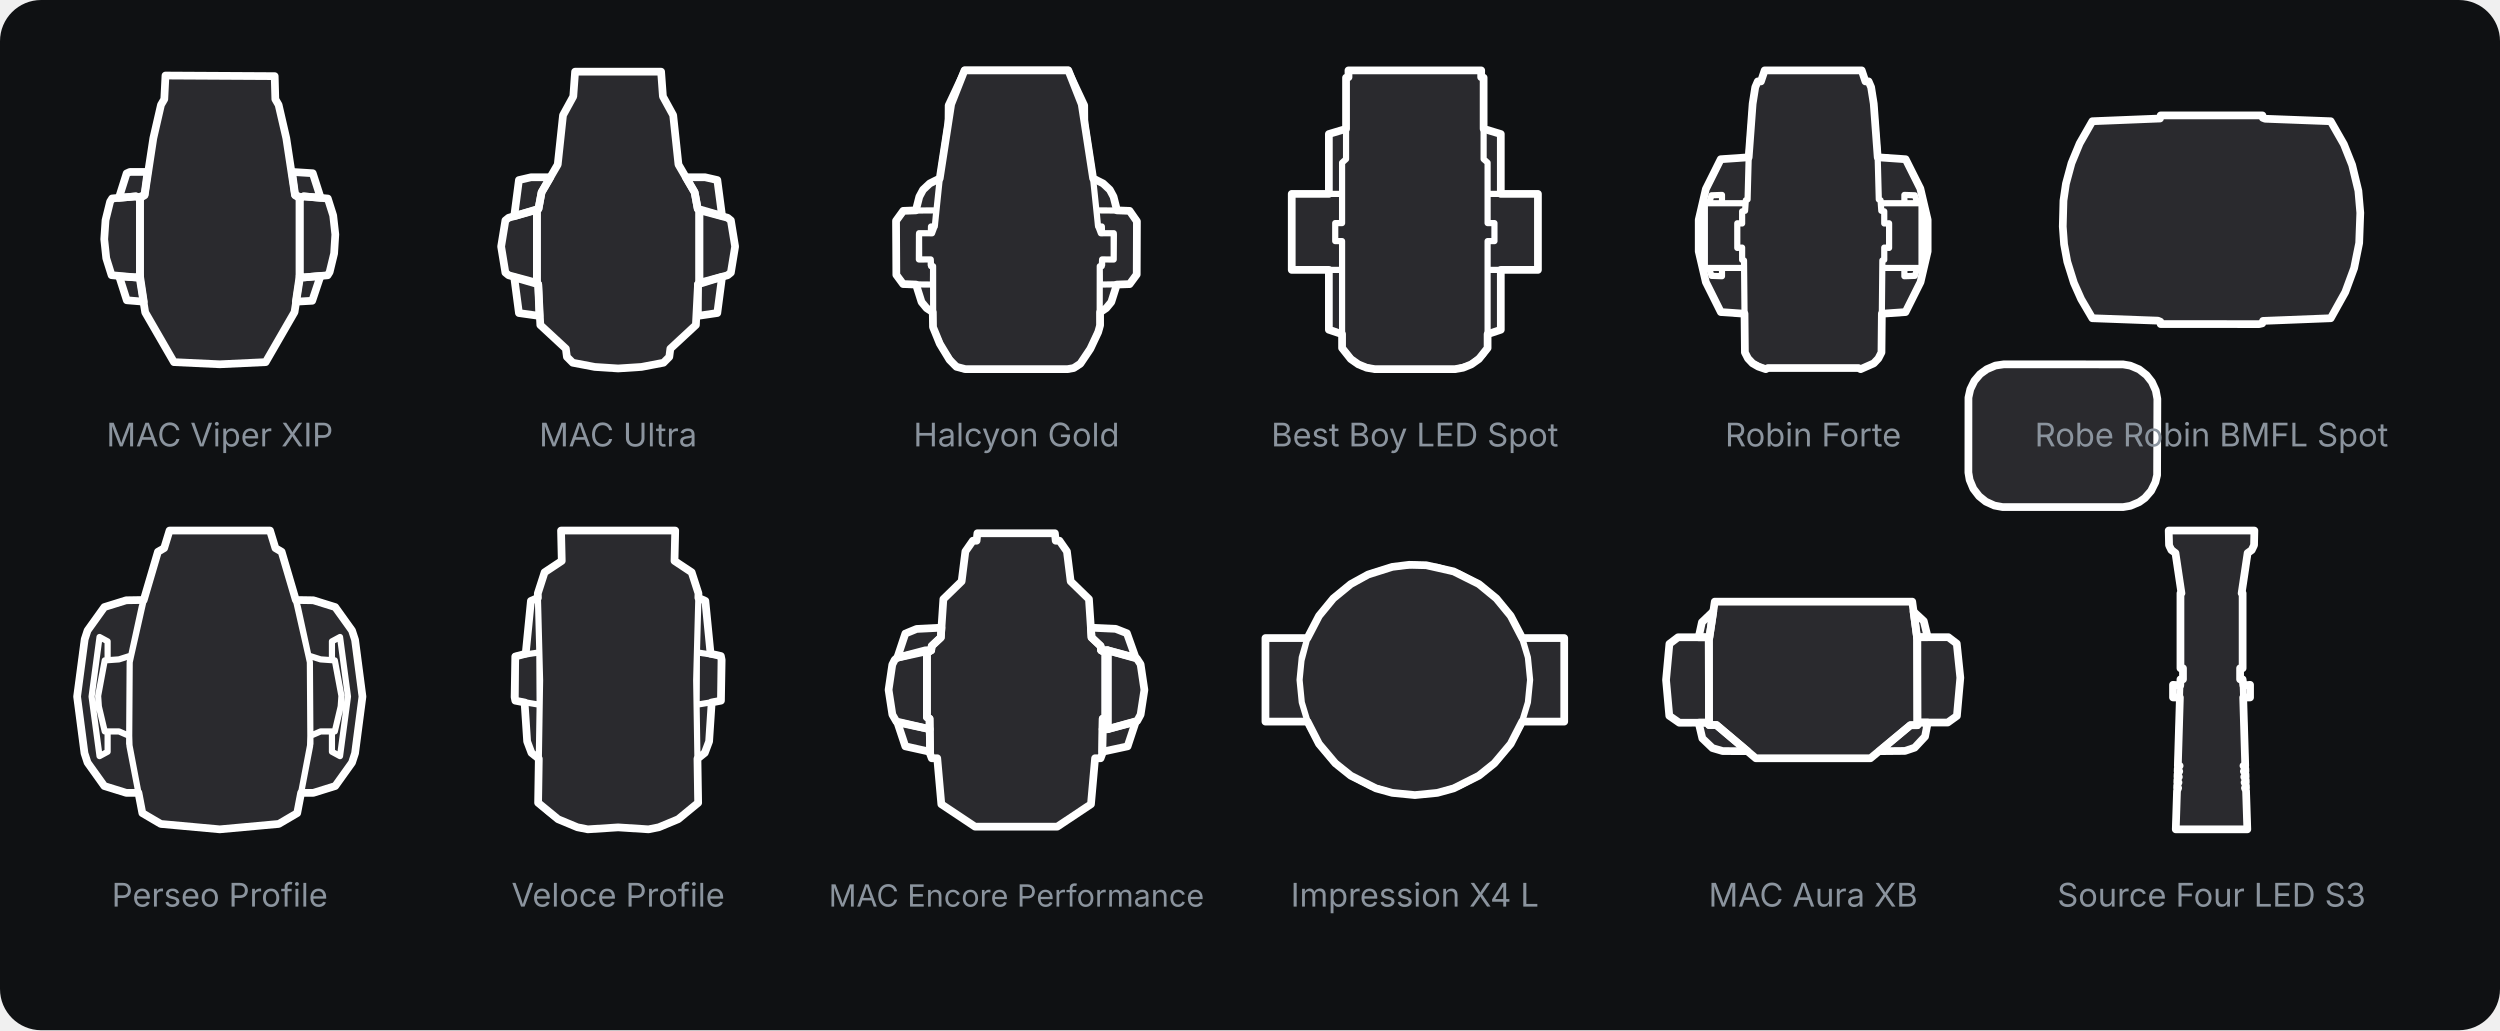
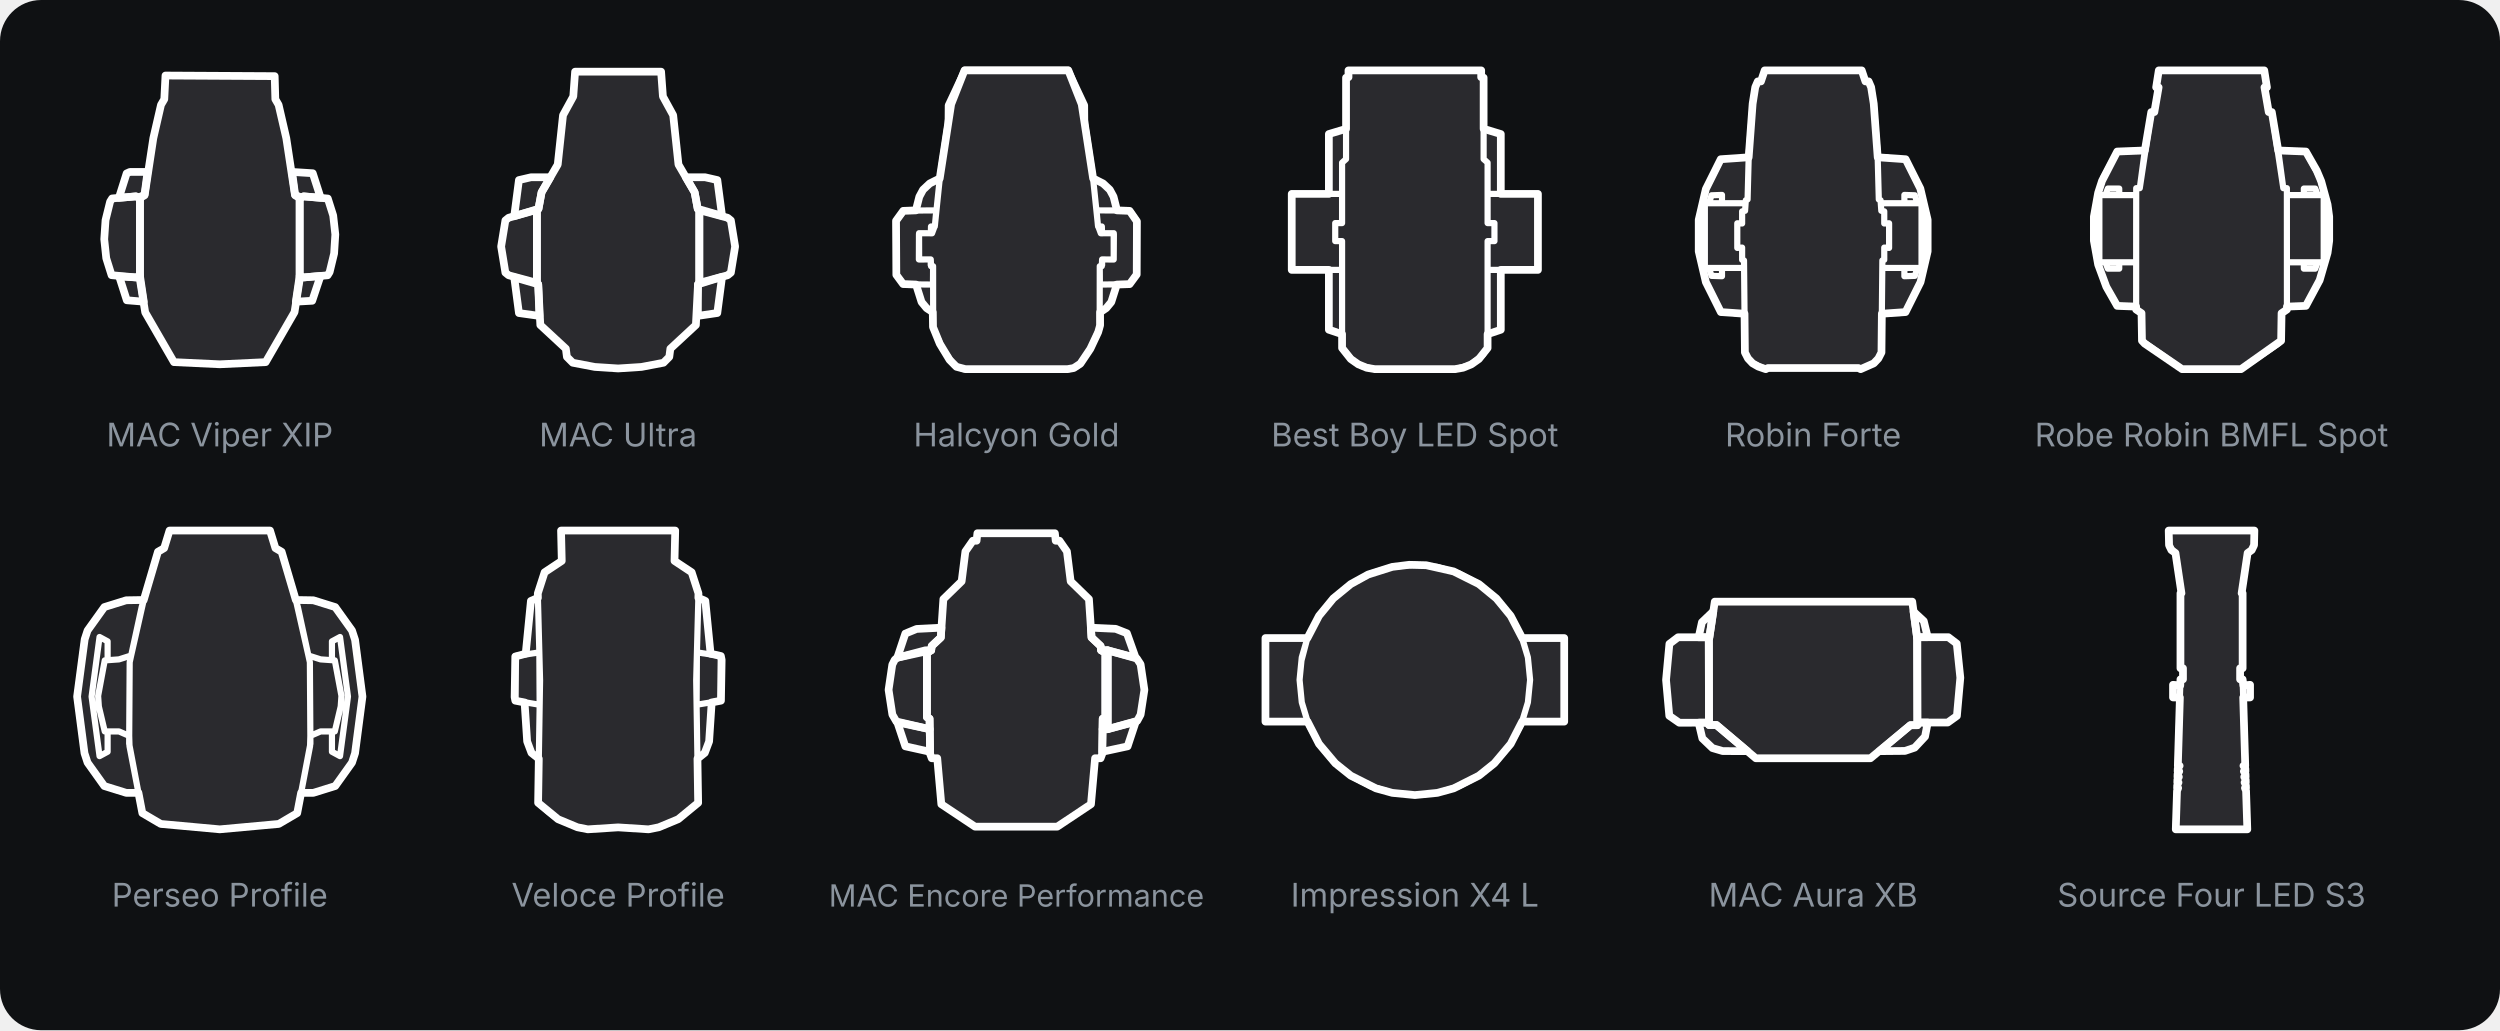
<svg xmlns="http://www.w3.org/2000/svg" width="728" height="300" viewBox="0 0 728 300">
  <rect width="728" height="300" rx="12" fill="#0f1113" />
  <g transform="translate(16 16) scale(1.5)">
    <g id="etc_symbol_base0">
      <g transform="translate(3.00 3.00) scale(0.05664)" fill="#2A2A2E" fill-rule="evenodd" stroke="none">
        <path d="M768.4 827.5 L772.7 792.7 L829.5 789.0 L857.3 704.4 L885.8 699.0 L905.0 619.5 L906.6 537.8 L885.2 442.2 L857.8 436.9 L832.5 354.4 L821.2 348.1 L759.8 348.0 L727.7 175.1 L713.6 118.1 L702.4 98.8 L700.2 19.7 L325.9 17.6 L321.8 98.8 L310.5 118.1 L296.5 175.1 L264.4 348.0 L193.3 352.5 L166.2 436.9 L140.4 439.9 L128.9 473.4 L118.2 529.7 L116.2 586.9 L122.9 643.8 L138.8 700.2 L166.7 704.4 L194.5 789.0 L251.5 792.7 L256.4 829.4 L354.9 999.9 L512.1 1007.3 L669.3 999.9 Z" />
      </g>
    </g>
    <g id="etc_symbol_outline">
      <g transform="translate(3.00 3.00) scale(0.05664)" fill="none" stroke="#FFFFFF" stroke-width="26.48" stroke-linejoin="round">
        <path d="M768.2 828.5 L785.8 717.3 L785.8 433.7 L769.4 425.8 L740.0 232.5 L713.6 118.1 L702.4 98.8 L700.2 19.7 L325.9 17.6 L321.8 98.8 L310.5 118.1 L284.2 232.5 L254.8 425.8 L238.4 433.7 L238.4 717.3 L256.4 829.4 L354.9 999.9 L512.1 1007.3 L669.3 999.9 Z" />
        <path d="M238.4 437.4 L224.4 431.8 L143.0 438.9 L136.1 449.9 L120.4 513.4 L116.0 578.7 L122.9 643.8 L141.1 701.9 L224.4 709.6 L238.4 704.0 Z" />
        <path d="M785.8 704.0 L799.6 709.6 L881.6 702.3 L888.5 691.2 L903.9 627.6 L908.0 562.4 L900.7 497.3 L882.3 439.2 L799.6 431.8 L785.8 437.4 Z" />
        <path d="M264.4 348.0 L203.7 348.1 L192.7 353.1 L166.2 436.9 L224.4 431.8 L238.4 437.4 L253.7 428.5 Z" />
        <path d="M857.7 436.5 L830.7 352.5 L759.8 348.0 L770.5 428.5 L785.8 437.4 L799.6 431.8 Z" />
        <path d="M167.2 706.2 L193.3 787.9 L251.5 792.7 L238.4 704.0 L225.4 709.6 Z" />
        <path d="M828.8 789.6 L857.3 704.4 L799.6 709.6 L785.8 704.0 L772.7 792.7 Z" />
      </g>
    </g>
  </g>
  <text x="64.0" y="130" fill="#8b949e" font-family="-apple-system,system-ui,sans-serif" font-size="9.5" text-anchor="middle">MAC Viper XIP</text>
  <g transform="translate(132 16) scale(1.5)">
    <g id="etc_symbol_base0">
      <g transform="translate(3.00 3.00) scale(0.05664)" fill="#2A2A2E" fill-rule="evenodd" stroke="none">
        <path d="M242.3 843.4 L245.3 872.7 L332.8 953.8 L335.4 979.7 L352.3 999.6 L430.4 1016.2 L521.8 1021.5 L600.1 1015.3 L670.1 1000.6 L688.2 980.3 L691.0 953.8 L778.5 872.7 L781.7 841.4 L851.9 831.6 L868.2 707.6 L898.4 693.1 L913.0 603.7 L898.4 514.2 L868.2 499.7 L852.0 375.9 L809.6 366.2 L744.2 366.4 L718.8 322.7 L700.7 153.6 L665.5 89.3 L659.3 4.4 L364.5 4.4 L358.3 89.3 L323.1 153.6 L305.0 322.7 L279.6 366.4 L214.4 366.2 L172.0 375.9 L155.8 499.7 L125.6 514.2 L111.0 603.7 L125.6 693.1 L155.7 707.6 L172.0 831.7 Z" />
      </g>
    </g>
    <g id="etc_symbol_outline">
      <g transform="translate(3.00 3.00) scale(0.05664)" fill="none" stroke="#FFFFFF" stroke-width="26.48" stroke-linejoin="round">
        <path d="M667.5 1002.0 L592.0 1016.4 L512.0 1021.6 L432.0 1016.4 L356.5 1002.0 L336.4 981.9 L332.8 953.8 L245.3 872.7 L238.1 733.2 L233.5 729.0 L233.5 477.2 L239.0 474.5 L249.6 417.8 L305.0 322.7 L323.1 153.6 L358.3 89.3 L364.5 4.4 L659.3 4.4 L665.5 89.3 L700.7 153.6 L718.8 322.7 L774.2 417.8 L784.8 474.5 L790.3 477.2 L790.3 729.0 L785.7 733.2 L778.5 872.7 L691.0 953.8 L687.4 981.9 Z" />
        <path d="M790.3 728.3 L887.3 702.2 L898.4 693.1 L913.0 603.7 L898.4 514.2 L887.3 505.1 L790.3 479.0 Z" />
        <path d="M233.5 728.3 L233.5 479.0 L229.0 479.0 L136.7 505.1 L125.6 514.2 L111.0 603.7 L125.6 693.1 L136.7 702.2 Z" />
        <path d="M868.2 498.6 L852.0 375.9 L809.6 366.2 L744.2 366.4 L774.2 417.8 L784.8 474.5 Z" />
        <path d="M279.6 366.4 L213.3 366.3 L172.0 375.9 L155.8 499.7 L239.0 474.5 L249.6 417.8 Z" />
        <path d="M785.3 841.4 L851.9 831.6 L868.2 707.6 L785.7 733.2 Z" />
        <path d="M155.8 709.0 L172.0 831.7 L242.1 841.5 L238.1 733.2 Z" />
      </g>
    </g>
  </g>
  <text x="180.0" y="130" fill="#8b949e" font-family="-apple-system,system-ui,sans-serif" font-size="9.5" text-anchor="middle">MAC Ultra</text>
  <g transform="translate(248 16) scale(1.5)">
    <g id="etc_symbol_base0">
      <g stroke="none">
        <path d="M8.674 42.690 L8.621 32.191 L10.013 30.270 L12.463 30.174 L13.136 27.520 L13.862 26.169 L15.160 24.951 L17.099 23.972 L19.319 9.567 L21.909 3.000 L42.069 3.000 L44.658 9.567 L46.878 23.972 L48.817 24.951 L50.115 26.169 L50.841 27.520 L51.515 30.174 L53.964 30.270 L55.379 32.313 L55.342 42.617 L53.964 44.489 L51.478 44.577 L50.406 47.971 L49.429 49.152 L48.229 49.955 L48.236 52.473 L47.854 53.829 L46.330 57.065 L44.398 59.940 L43.110 60.786 L41.871 61.000 L22.107 61.000 L20.348 60.542 L19.007 59.188 L17.104 56.049 L15.791 52.824 L15.748 49.955 L14.549 49.152 L13.571 47.971 L12.499 44.577 L9.987 44.474 Z" fill="#2A2A2E" fill-rule="evenodd" />
      </g>
    </g>
    <g id="etc_symbol_outline">
      <g fill="none" stroke="#FFFFFF" stroke-linejoin="round" stroke-linecap="round">
-         <path d="M13.088 34.605 L15.373 34.621 L15.403 33.305 L16.137 33.310 L17.198 23.128 L18.656 13.320 L18.681 9.759 L21.916 2.861 L42.061 2.861 L45.296 9.759 L45.321 13.320 L46.780 23.128 L47.841 33.310 L48.574 33.305 L48.605 34.614 L50.889 34.605 L50.909 34.870 L50.875 39.713 L48.619 39.698 L48.560 41.011 L48.166 41.009 L48.152 52.973 L46.559 56.651 L44.398 59.940 L43.630 60.542 L42.242 61.003 L21.704 61.003 L19.928 60.269 L17.648 57.065 L15.825 52.973 L15.811 41.009 L15.417 41.011 L15.359 39.698 L13.102 39.713 ZM47.813 33.120 L47.539 30.174 L53.840 30.223 L55.324 32.114 L55.375 42.497 L53.964 44.489 L48.191 44.577 L48.167 41.106 L48.626 40.779 L48.619 39.698 L50.875 39.713 L50.867 34.613 L48.377 34.622 ZM8.598 32.313 L10.138 30.223 L16.437 30.174 L16.164 33.120 L15.609 34.623 L13.088 34.605 L13.068 34.870 L13.052 39.701 L15.359 39.698 L15.351 40.779 L15.810 41.106 L15.786 44.577 L10.095 44.524 L8.663 42.673 Z" stroke-width="1.2" />
+         <path d="M13.088 34.605 L15.373 34.621 L15.403 33.305 L16.137 33.310 L17.198 23.128 L18.656 13.320 L18.681 9.759 L21.916 2.861 L42.061 2.861 L45.296 9.759 L45.321 13.320 L46.780 23.128 L47.841 33.310 L48.574 33.305 L48.605 34.614 L50.889 34.605 L50.909 34.870 L50.875 39.713 L48.619 39.698 L48.560 41.011 L48.166 41.009 L48.152 52.973 L46.559 56.651 L44.398 59.940 L43.630 60.542 L42.242 61.003 L21.704 61.003 L19.928 60.269 L17.648 57.065 L15.825 52.973 L15.811 41.009 L15.417 41.011 L15.359 39.698 L13.102 39.713 ZM47.814 33.121 L47.539 30.174 L53.712 30.201 L54.101 30.378 L55.324 32.114 L55.375 42.497 L53.938 44.503 L48.191 44.577 L48.167 41.106 L48.626 40.779 L48.619 39.698 L50.875 39.713 L50.867 34.613 L48.368 34.622 ZM8.598 32.313 L10.138 30.223 L16.437 30.174 L16.164 33.120 L15.609 34.623 L13.088 34.605 L13.068 34.870 L13.052 39.701 L15.359 39.698 L15.351 40.779 L15.810 41.106 L15.786 44.577 L10.095 44.524 L8.663 42.673 Z" stroke-width="1.2" />
        <path d="M8.674 42.690 L8.621 32.191 L10.013 30.270 L12.463 30.174 L13.136 27.520 L13.862 26.169 L15.160 24.951 L17.099 23.972 L19.319 9.567 L21.909 3.000 L42.069 3.000 L44.658 9.567 L46.878 23.972 L48.817 24.951 L50.115 26.169 L50.841 27.520 L51.515 30.174 L53.964 30.270 L55.379 32.313 L55.342 42.617 L53.964 44.489 L51.478 44.577 L50.406 47.971 L49.429 49.152 L48.229 49.955 L48.236 52.473 L47.854 53.829 L46.330 57.065 L44.398 59.940 L43.110 60.786 L41.871 61.000 L22.107 61.000 L20.348 60.542 L19.007 59.188 L17.104 56.049 L15.791 52.824 L15.748 49.955 L14.549 49.152 L13.571 47.971 L12.499 44.577 L9.987 44.474 Z" stroke-width="1.5" />
      </g>
    </g>
  </g>
  <text x="296.0" y="130" fill="#8b949e" font-family="-apple-system,system-ui,sans-serif" font-size="9.5" text-anchor="middle">Halcyon Gold</text>
  <g transform="translate(364 16) scale(1.5)">
    <g id="etc_symbol_base0">
      <g stroke="none">
        <path d="M45.354 14.345 L48.689 15.355 L48.689 26.976 L55.897 26.976 L55.897 41.728 L48.689 41.728 L48.689 53.348 L46.125 54.208 L46.125 56.899 L44.437 59.029 L42.966 60.066 L41.362 60.724 L39.761 61.000 L24.239 61.000 L22.638 60.724 L21.034 60.066 L19.563 59.029 L17.875 56.899 L17.875 54.208 L15.311 53.348 L15.311 41.728 L8.103 41.728 L8.103 26.976 L15.311 26.976 L15.311 15.355 L18.646 14.345 L18.646 4.415 L19.125 4.317 L19.115 3.000 L44.885 3.000 L44.875 4.317 L45.354 4.415 Z" fill="#2A2A2E" fill-rule="evenodd" />
      </g>
    </g>
    <g id="etc_symbol_outline">
      <g fill="none" stroke="#FFFFFF" stroke-linejoin="round" stroke-linecap="round">
        <path d="M17.875 36.140 L16.544 36.140 L16.544 32.643 L17.875 32.643 L17.875 20.914 L18.646 20.220 L18.646 4.415 L19.115 4.319 L19.115 3.000 L44.885 3.000 L44.885 4.319 L45.354 4.415 L45.354 20.220 L46.125 20.914 L46.125 32.643 L47.456 32.643 L47.456 36.140 L46.125 36.140 L46.125 56.899 L45.191 58.256 L42.746 60.182 L39.761 61.000 L24.239 61.000 L21.691 60.386 L19.937 59.344 L17.875 56.899 ZM17.875 36.140 L17.875 41.728 L8.103 41.728 L8.103 26.976 L17.875 26.976 L17.875 32.643 L16.544 32.643 L16.544 36.140 ZM47.456 32.643 L46.125 32.643 L46.125 26.976 L55.897 26.976 L55.897 41.728 L46.125 41.728 L46.125 36.140 L47.456 36.140 Z" stroke-width="1.2" />
        <path d="M45.354 14.345 L48.689 15.355 L48.689 26.976 L55.897 26.976 L55.897 41.728 L48.689 41.728 L48.689 53.348 L46.125 54.208 L46.125 56.899 L44.437 59.029 L42.966 60.066 L41.362 60.724 L39.761 61.000 L24.239 61.000 L22.638 60.724 L21.034 60.066 L19.563 59.029 L17.875 56.899 L17.875 54.208 L15.311 53.348 L15.311 41.728 L8.103 41.728 L8.103 26.976 L15.311 26.976 L15.311 15.355 L18.646 14.345 L18.646 4.415 L19.125 4.317 L19.115 3.000 L44.885 3.000 L44.875 4.317 L45.354 4.415 Z" stroke-width="1.5" />
      </g>
    </g>
  </g>
  <text x="412.0" y="130" fill="#8b949e" font-family="-apple-system,system-ui,sans-serif" font-size="9.5" text-anchor="middle">Best Boy LED Spot</text>
  <g transform="translate(480 16) scale(1.5)">
    <g id="etc_symbol_base0">
      <g stroke="none">
        <path d="M14.069 49.917 L11.163 44.097 L9.777 38.130 L9.777 32.005 L11.163 26.037 L14.050 20.246 L19.477 19.868 L20.246 9.468 L20.754 6.257 L21.238 5.138 L21.860 5.138 L22.577 3.000 L41.423 3.000 L42.140 5.138 L42.762 5.138 L43.246 6.257 L43.754 9.468 L44.523 19.868 L49.950 20.246 L52.802 25.939 L54.223 32.005 L54.223 38.130 L52.837 44.097 L49.931 49.917 L45.329 50.238 L45.256 57.752 L44.654 58.927 L43.763 59.869 L41.212 61.000 L40.777 60.781 L23.223 60.781 L22.788 61.000 L21.342 60.499 L20.237 59.869 L19.346 58.927 L18.744 57.752 L18.671 50.238 Z" fill="#2A2A2E" fill-rule="evenodd" />
      </g>
    </g>
    <g id="etc_symbol_outline">
      <g fill="none" stroke="#FFFFFF" stroke-linejoin="round" stroke-linecap="round">
        <path d="M17.264 37.461 L17.264 32.680 L18.204 32.718 L18.204 30.363 L18.776 30.257 L18.921 28.201 L19.263 28.055 L19.511 18.747 L20.246 9.468 L20.754 6.257 L21.238 5.138 L21.860 5.138 L22.577 3.000 L41.423 3.000 L42.140 5.138 L42.762 5.138 L43.246 6.257 L43.754 9.468 L44.489 18.747 L44.737 28.055 L45.079 28.201 L45.224 30.257 L45.796 30.363 L45.796 32.718 L46.736 32.680 L46.736 37.461 L45.796 37.397 L45.796 39.772 L45.430 39.890 L45.256 57.752 L44.654 58.927 L43.763 59.869 L41.212 61.000 L40.777 60.781 L23.223 60.781 L22.788 61.000 L20.237 59.869 L19.346 58.927 L18.744 57.752 L18.570 39.890 L18.204 39.772 L18.204 37.397 ZM18.880 28.786 L18.776 30.257 L18.204 30.363 L18.204 32.639 L17.262 32.828 L17.264 37.428 L18.204 37.399 L18.204 39.772 L18.570 39.890 L18.585 41.349 L10.968 41.349 L10.968 28.786 ZM45.120 28.786 L53.032 28.786 L53.032 41.349 L45.415 41.349 L45.430 39.890 L45.796 39.772 L45.796 37.399 L46.736 37.428 L46.738 32.828 L45.796 32.639 L45.796 30.363 L45.224 30.257 ZM44.523 19.868 L49.950 20.246 L52.802 25.939 L54.219 31.970 L54.223 38.130 L52.837 44.097 L49.931 49.917 L45.329 50.238 L45.415 41.349 L49.704 41.349 L49.704 42.958 L51.736 42.888 L52.234 41.349 L53.032 41.349 L53.273 36.576 L53.032 28.786 L52.234 28.786 L51.736 27.247 L49.704 27.176 L49.704 28.786 L45.120 28.786 L45.079 28.201 L44.737 28.055 ZM14.069 49.917 L11.163 44.097 L9.777 38.130 L9.777 32.005 L11.163 26.037 L14.050 20.246 L19.477 19.868 L19.263 28.055 L18.921 28.201 L18.880 28.786 L14.296 28.786 L14.296 27.176 L12.264 27.247 L11.766 28.786 L10.968 28.786 L10.727 33.558 L10.968 41.349 L11.766 41.349 L12.264 42.888 L14.296 42.958 L14.296 41.349 L18.585 41.349 L18.671 50.238 Z" stroke-width="1.2" />
        <path d="M14.069 49.917 L11.163 44.097 L9.777 38.130 L9.777 32.005 L11.163 26.037 L14.050 20.246 L19.477 19.868 L20.246 9.468 L20.754 6.257 L21.238 5.138 L21.860 5.138 L22.577 3.000 L41.423 3.000 L42.140 5.138 L42.762 5.138 L43.246 6.257 L43.754 9.468 L44.523 19.868 L49.950 20.246 L52.802 25.939 L54.223 32.005 L54.223 38.130 L52.837 44.097 L49.931 49.917 L45.329 50.238 L45.256 57.752 L44.654 58.927 L43.763 59.869 L41.212 61.000 L40.777 60.781 L23.223 60.781 L22.788 61.000 L21.342 60.499 L20.237 59.869 L19.346 58.927 L18.744 57.752 L18.671 50.238 Z" stroke-width="1.5" />
      </g>
    </g>
  </g>
  <text x="528.0" y="130" fill="#8b949e" font-family="-apple-system,system-ui,sans-serif" font-size="9.5" text-anchor="middle">Robin Forte</text>
  <g transform="translate(596 16) scale(1.5)">
    <g id="etc_symbol_base0">
-       <g transform="translate(3.00 11.62) scale(0.12008)" fill="#2A2A2E" fill-rule="evenodd" stroke="none">
-         <path d="M159.2 1.0 L158.2 6.0 L48.8 10.4 L28.3 46.3 L15.1 78.2 L6.1 111.5 L2.1 138.8 L1.0 180.7 L3.1 209.3 L8.3 237.5 L19.0 271.7 L30.7 298.0 L48.8 328.9 L154.8 332.8 L158.7 334.4 L159.2 338.3 L318.5 338.4 L323.5 337.2 L324.8 333.2 L434.2 328.9 L457.7 286.7 L472.0 247.9 L480.2 207.3 L482.0 158.5 L478.9 122.9 L468.8 81.1 L455.5 47.7 L434.2 10.4 L328.2 6.4 L324.3 4.9 L323.8 1.0 Z M145.0 431.8 L136.4 420.9 L124.4 411.5 L110.1 405.5 L98.4 403.5 L-94.2 403.4 L-107.9 405.4 L-121.9 411.4 L-132.6 419.2 L-141.8 430.0 L-148.5 443.7 L-151.5 457.2 L-151.6 578.4 L-149.6 590.2 L-143.6 604.5 L-134.3 616.6 L-123.4 625.4 L-109.6 631.7 L-96.1 634.2 L98.5 634.2 L110.3 632.2 L124.5 626.2 L133.8 619.5 L143.8 608.0 L150.7 594.1 L153.5 582.6 L153.9 459.3 L151.4 445.8 Z M91.0 -570.8 L83.4 -582.1 L64.3 -601.2 L53.0 -608.7 L28.0 -619.1 L14.7 -621.7 L-12.4 -621.7 L-25.7 -619.1 L-50.7 -608.7 L-61.9 -601.2 L-81.1 -582.1 L-88.6 -570.8 L-99.0 -545.8 L-102.5 -518.9 L-101.6 -505.4 L-94.6 -479.3 L-88.6 -467.1 L-81.1 -455.8 L-61.9 -436.7 L-50.7 -429.2 L-25.7 -418.8 L1.2 -415.3 L14.7 -416.2 L40.9 -423.2 L53.0 -429.2 L74.5 -445.6 L83.4 -455.8 L91.0 -467.1 L101.3 -492.1 L104.8 -518.9 L104.0 -532.5 L101.3 -545.8 Z" />
+       <g stroke="none">
+         <path d="M10.743 24.432 L13.687 18.752 L19.052 18.543 L20.299 11.090 L20.897 11.086 L21.725 6.286 L21.246 6.286 L21.763 3.000 L42.237 3.000 L42.754 6.286 L42.275 6.286 L43.103 11.086 L43.701 11.090 L44.948 18.543 L50.313 18.752 L52.425 22.462 L53.289 24.519 L54.525 29.034 L54.843 31.400 L54.843 36.069 L54.531 38.404 L52.989 43.730 L50.315 48.714 L46.637 48.857 L46.637 49.427 L45.593 50.138 L45.505 55.482 L37.716 61.000 L26.284 61.000 L19.031 56.050 L18.495 55.482 L18.407 50.138 L17.363 49.427 L17.363 48.857 L13.685 48.714 L11.575 45.006 L9.989 40.704 L9.157 36.069 L9.157 31.400 L9.989 26.765 Z" fill="#2A2A2E" fill-rule="evenodd" />
      </g>
    </g>
    <g id="etc_symbol_outline">
-       <g transform="translate(3.00 11.62) scale(0.12008)" fill="none" stroke="#FFFFFF" stroke-width="12.49" stroke-linejoin="round">
-         <path d="M159.2 1.0 L158.2 6.0 L48.8 10.4 L28.3 46.3 L15.1 78.2 L6.1 111.5 L2.1 138.8 L1.0 180.7 L3.1 209.3 L8.3 237.5 L19.0 271.7 L30.7 298.0 L48.8 328.9 L154.8 332.8 L158.7 334.4 L159.2 338.3 L318.5 338.4 L323.5 337.2 L324.8 333.2 L434.2 328.9 L457.7 286.7 L472.0 247.9 L480.2 207.3 L482.0 158.5 L478.9 122.9 L468.8 81.1 L455.5 47.7 L434.2 10.4 L328.2 6.4 L324.3 4.9 L323.8 1.0 Z" />
-         <path d="M145.0 431.8 L136.4 420.9 L124.4 411.5 L110.1 405.5 L98.4 403.5 L-94.2 403.4 L-107.9 405.4 L-121.9 411.4 L-132.6 419.2 L-141.8 430.0 L-148.5 443.7 L-151.5 457.2 L-151.6 578.4 L-149.6 590.2 L-143.6 604.5 L-134.3 616.6 L-123.4 625.4 L-109.6 631.7 L-96.1 634.2 L98.5 634.2 L110.3 632.2 L124.5 626.2 L133.8 619.5 L143.8 608.0 L150.7 594.1 L153.5 582.6 L153.9 459.3 L151.4 445.8 Z" />
-         <path d="M91.0 -570.8 L83.4 -582.1 L64.3 -601.2 L53.0 -608.7 L28.0 -619.1 L14.7 -621.7 L-12.4 -621.7 L-25.7 -619.1 L-50.7 -608.7 L-61.9 -601.2 L-81.1 -582.1 L-88.6 -570.8 L-99.0 -545.8 L-102.5 -518.9 L-101.6 -505.4 L-94.6 -479.3 L-88.6 -467.1 L-81.1 -455.8 L-61.9 -436.7 L-50.7 -429.2 L-25.7 -418.8 L1.2 -415.3 L14.7 -416.2 L40.9 -423.2 L53.0 -429.2 L74.5 -445.6 L83.4 -455.8 L91.0 -467.1 L101.3 -492.1 L104.8 -518.9 L104.0 -532.5 L101.3 -545.8 Z" />
+       <g fill="none" stroke="#FFFFFF" stroke-linejoin="round" stroke-linecap="round">
+         <path d="M17.374 25.864 L18.068 25.862 L20.299 11.090 L20.896 11.090 L21.725 6.286 L21.246 6.286 L21.763 3.000 L42.237 3.000 L42.754 6.286 L42.275 6.286 L43.104 11.090 L43.701 11.090 L45.932 25.862 L46.626 25.864 L46.637 49.427 L45.593 50.138 L45.505 55.482 L44.969 56.050 L37.716 61.000 L26.284 61.000 L18.495 55.482 L18.407 50.138 L17.363 49.427 ZM17.373 27.207 L17.367 40.258 L10.224 40.258 L10.224 27.207 ZM53.776 40.258 L46.633 40.258 L46.627 27.207 L53.776 27.207 ZM44.948 18.543 L50.313 18.752 L52.927 23.584 L54.531 29.064 L54.843 31.400 L54.843 36.069 L54.525 38.435 L52.927 43.884 L50.315 48.714 L46.637 48.857 L46.633 40.258 L49.921 40.258 L49.921 41.488 L52.133 41.488 L52.597 40.258 L53.776 40.258 L53.776 27.207 L52.610 27.207 L52.133 25.940 L49.921 25.940 L49.921 27.207 L46.627 27.207 L46.626 25.864 L45.932 25.864 ZM11.011 23.739 L13.687 18.752 L19.052 18.543 L18.068 25.864 L17.374 25.864 L17.373 27.207 L14.079 27.207 L14.079 25.940 L11.867 25.940 L11.390 27.207 L10.224 27.207 L10.224 40.258 L11.403 40.258 L11.867 41.488 L14.079 41.488 L14.079 40.258 L17.367 40.258 L17.363 48.857 L13.685 48.714 L11.575 45.006 L9.989 40.704 L9.157 36.069 L9.157 31.400 L9.989 26.765 Z" stroke-width="1.2" />
+         <path d="M10.743 24.432 L13.687 18.752 L19.052 18.543 L20.299 11.090 L20.897 11.086 L21.725 6.286 L21.246 6.286 L21.763 3.000 L42.237 3.000 L42.754 6.286 L42.275 6.286 L43.103 11.086 L43.701 11.090 L44.948 18.543 L50.313 18.752 L52.425 22.462 L53.289 24.519 L54.525 29.034 L54.843 31.400 L54.843 36.069 L54.531 38.404 L52.989 43.730 L50.315 48.714 L46.637 48.857 L46.637 49.427 L45.593 50.138 L45.505 55.482 L37.716 61.000 L26.284 61.000 L19.031 56.050 L18.495 55.482 L18.407 50.138 L17.363 49.427 L17.363 48.857 L13.685 48.714 L11.575 45.006 L9.989 40.704 L9.157 36.069 L9.157 31.400 L9.989 26.765 Z" stroke-width="1.5" />
      </g>
    </g>
  </g>
  <text x="644.0" y="130" fill="#8b949e" font-family="-apple-system,system-ui,sans-serif" font-size="9.5" text-anchor="middle">Robe Robin BMFL Spot</text>
  <g transform="translate(16 150) scale(1.5)">
    <g id="etc_symbol_base0">
      <g stroke="none">
        <path d="M5.775 24.107 L6.331 22.403 L9.590 17.854 L13.840 16.532 L17.239 16.477 L19.993 7.121 L21.199 6.412 L22.246 3.000 L41.754 3.000 L42.801 6.412 L44.007 7.121 L46.761 16.477 L50.160 16.532 L54.410 17.854 L57.669 22.403 L58.263 24.223 L59.698 35.225 L58.263 46.226 L57.669 48.047 L54.417 52.594 L50.160 53.918 L47.789 53.918 L47.034 57.849 L43.454 59.953 L32.000 61.000 L20.546 59.953 L16.966 57.849 L16.211 53.918 L13.840 53.918 L9.583 52.594 L6.331 48.047 L5.737 46.226 L4.302 35.225 Z" fill="#2A2A2E" fill-rule="evenodd" />
      </g>
    </g>
    <g id="etc_symbol_outline">
      <g fill="none" stroke="#FFFFFF" stroke-linejoin="round" stroke-linecap="round">
        <path d="M14.509 28.574 L16.851 17.793 L19.993 7.121 L21.199 6.412 L22.246 3.000 L41.754 3.000 L42.801 6.412 L44.007 7.121 L47.149 17.793 L49.491 28.574 L49.594 44.362 L47.034 57.849 L43.454 59.953 L32.000 61.000 L20.546 59.953 L16.966 57.849 L14.406 44.362 ZM49.584 42.857 L49.491 28.574 L49.205 27.257 L51.578 28.010 L54.332 28.203 L55.619 35.097 L55.478 37.152 L54.332 41.991 L51.579 41.991 ZM8.381 35.097 L9.668 28.203 L12.422 28.010 L14.795 27.257 L14.509 28.574 L14.416 42.857 L12.421 41.991 L9.668 41.991 L8.522 37.152 ZM6.331 22.403 L9.590 17.854 L13.840 16.532 L17.239 16.477 L14.795 27.257 L12.422 28.010 L10.225 28.164 L10.225 24.511 L8.657 23.663 L7.115 35.225 L8.657 46.787 L10.225 45.939 L10.225 41.991 L12.421 41.991 L14.416 42.857 L14.477 44.886 L16.211 53.918 L13.840 53.918 L9.583 52.594 L6.331 48.047 L5.737 46.226 L4.302 35.225 L5.737 24.223 ZM46.761 16.477 L50.160 16.532 L54.410 17.854 L57.669 22.403 L58.263 24.223 L59.698 35.225 L58.263 46.226 L57.669 48.047 L54.417 52.594 L50.160 53.918 L47.789 53.918 L49.523 44.886 L49.584 42.857 L51.579 41.991 L53.775 41.991 L53.775 45.939 L55.343 46.788 L56.885 35.225 L55.343 23.663 L53.775 24.511 L53.775 28.164 L51.578 28.010 L49.205 27.257 Z" stroke-width="1.2" />
        <path d="M5.775 24.107 L6.331 22.403 L9.590 17.854 L13.840 16.532 L17.239 16.477 L19.993 7.121 L21.199 6.412 L22.246 3.000 L41.754 3.000 L42.801 6.412 L44.007 7.121 L46.761 16.477 L50.160 16.532 L54.410 17.854 L57.669 22.403 L58.263 24.223 L59.698 35.225 L58.263 46.226 L57.669 48.047 L54.417 52.594 L50.160 53.918 L47.789 53.918 L47.034 57.849 L43.454 59.953 L32.000 61.000 L20.546 59.953 L16.966 57.849 L16.211 53.918 L13.840 53.918 L9.583 52.594 L6.331 48.047 L5.737 46.226 L4.302 35.225 Z" stroke-width="1.5" />
      </g>
    </g>
  </g>
  <text x="64.0" y="264" fill="#8b949e" font-family="-apple-system,system-ui,sans-serif" font-size="9.5" text-anchor="middle">Perseo Profile</text>
  <g transform="translate(132 150) scale(1.5)">
    <g id="etc_symbol_base0">
      <g stroke="none">
        <path d="M16.404 15.202 L17.726 11.101 L21.055 8.892 L20.918 3.000 L43.082 3.000 L42.945 8.892 L46.274 11.101 L47.596 15.202 L47.574 16.055 L48.931 16.657 L49.945 26.908 L51.946 27.356 L52.096 28.105 L51.960 36.024 L50.161 36.371 L49.664 43.933 L48.827 46.155 L47.399 47.299 L47.535 55.851 L43.662 59.036 L39.897 60.604 L37.893 61.000 L32.000 60.621 L26.107 61.000 L24.103 60.604 L20.338 59.036 L16.465 55.851 L16.601 47.299 L15.173 46.155 L14.336 43.933 L13.839 36.371 L12.040 36.024 L11.904 35.343 L12.032 27.454 L14.055 26.908 L15.069 16.657 L16.426 16.055 Z" fill="#2A2A2E" fill-rule="evenodd" />
      </g>
    </g>
    <g id="etc_symbol_outline">
      <g fill="none" stroke="#FFFFFF" stroke-linejoin="round" stroke-linecap="round">
        <path d="M16.465 55.851 L16.846 32.084 L16.404 15.202 L17.726 11.101 L21.055 8.892 L20.918 3.000 L43.082 3.000 L42.945 8.892 L46.274 11.101 L47.596 15.202 L47.154 32.084 L47.535 55.851 L43.662 59.036 L39.897 60.604 L37.893 61.000 L32.000 60.621 L26.107 61.000 L24.103 60.604 L20.338 59.036 L18.518 57.652 ZM12.051 27.357 L16.704 26.647 L16.762 36.816 L12.040 36.024 ZM47.238 36.816 L47.296 26.646 L51.949 27.357 L51.960 36.024 Z" stroke-width="1.2" />
        <path d="M16.404 15.202 L17.726 11.101 L21.055 8.892 L20.918 3.000 L43.082 3.000 L42.945 8.892 L46.274 11.101 L47.596 15.202 L47.574 16.055 L48.931 16.657 L49.945 26.908 L51.946 27.356 L52.096 28.105 L51.960 36.024 L50.161 36.371 L49.664 43.933 L48.827 46.155 L47.399 47.299 L47.535 55.851 L43.662 59.036 L39.897 60.604 L37.893 61.000 L32.000 60.621 L26.107 61.000 L24.103 60.604 L20.338 59.036 L16.465 55.851 L16.601 47.299 L15.173 46.155 L14.336 43.933 L13.839 36.371 L12.040 36.024 L11.904 35.343 L12.032 27.454 L14.055 26.908 L15.069 16.657 L16.426 16.055 Z" stroke-width="1.5" />
      </g>
    </g>
  </g>
  <text x="180.0" y="264" fill="#8b949e" font-family="-apple-system,system-ui,sans-serif" font-size="9.5" text-anchor="middle">Veloce Profile</text>
  <g transform="translate(248 150) scale(1.5)">
    <g id="etc_symbol_base0">
      <g transform="translate(3.00 3.00) scale(0.05664)" fill="#2A2A2E" fill-rule="evenodd" stroke="none">
        <path d="M800.3 780.4 L805.9 758.3 L892.9 739.5 L920.8 655.1 L937.7 629.7 L950.4 546.0 L938.2 462.4 L920.4 435.9 L892.9 353.1 L852.5 336.9 L767.0 332.9 L760.4 235.0 L697.7 174.0 L684.9 71.5 L659.3 34.8 L646.4 34.8 L643.7 9.2 L378.0 9.2 L375.3 34.8 L362.5 34.8 L336.9 71.5 L324.0 174.0 L261.4 235.0 L254.8 332.9 L171.4 336.9 L131.0 353.1 L103.5 435.8 L87.4 455.7 L73.6 545.9 L85.8 627.0 L103.1 655.1 L131.0 739.5 L215.9 758.3 L221.5 780.4 L240.4 780.4 L254.4 937.9 L369.8 1014.8 L651.9 1014.8 L767.3 937.9 L781.4 780.4 Z" />
      </g>
    </g>
    <g id="etc_symbol_outline">
      <g transform="translate(3.00 3.00) scale(0.05664)" fill="none" stroke="#FFFFFF" stroke-width="26.48" stroke-linejoin="round">
        <path d="M767.3 937.9 L781.4 780.4 L800.3 780.4 L805.8 765.7 L807.6 644.8 L816.8 639.7 L816.8 419.5 L802.1 410.3 L800.3 395.7 L769.2 366.4 L760.4 235.0 L697.7 174.0 L684.9 71.5 L659.3 34.8 L646.4 34.8 L643.7 9.2 L378.0 9.2 L375.3 34.8 L362.5 34.8 L336.9 71.5 L324.0 174.0 L261.4 235.0 L252.6 366.4 L221.5 395.7 L219.6 410.3 L205.0 419.5 L205.0 639.7 L214.1 644.8 L216.0 765.7 L221.5 780.4 L240.4 780.4 L254.4 937.9 L369.8 1014.8 L651.9 1014.8 Z" />
        <path d="M219.4 410.4 L102.9 436.0 L94.7 443.0 L86.3 459.6 L73.6 545.9 L86.6 630.8 L100.2 654.3 L214.7 680.8 L214.1 644.8 L205.0 639.7 L205.0 419.5 Z" />
        <path d="M824.1 410.4 L824.1 455.5 L824.1 680.8 L925.8 652.3 L937.4 630.9 L950.4 546.0 L937.4 458.4 L924.4 438.5 Z" />
        <path d="M824.0 680.8 L824.0 410.4 L802.3 410.4 L816.8 419.5 L816.8 639.7 L807.6 644.8 L807.1 680.8 Z" />
        <path d="M890.5 352.0 L851.9 336.8 L767.0 332.9 L769.2 366.4 L800.3 395.7 L802.1 410.3 L824.0 410.4 L824.0 680.8 L807.1 680.8 L805.9 758.3 L892.9 739.5 L920.8 655.1 L824.1 680.8 L824.1 410.4 L920.4 435.9 Z" />
        <path d="M254.8 332.9 L169.7 337.2 L131.0 353.1 L103.5 435.8 L199.9 410.4 L219.6 410.3 L221.5 395.7 L252.6 366.4 Z" />
        <path d="M103.6 657.1 L131.0 739.5 L215.9 758.3 L214.7 680.8 Z" />
      </g>
    </g>
  </g>
  <text x="296.0" y="264" fill="#8b949e" font-family="-apple-system,system-ui,sans-serif" font-size="8.9" text-anchor="middle">MAC Encore Performance</text>
  <g transform="translate(364 150) scale(1.5)">
    <g id="etc_symbol_base0">
      <g stroke="none">
        <path d="M11.148 23.871 L13.391 19.561 L16.172 16.172 L19.561 13.390 L22.923 11.540 L27.622 10.051 L30.888 9.648 L34.207 9.729 L39.519 10.928 L44.439 13.390 L47.828 16.172 L50.609 19.561 L52.852 23.871 L61.000 23.871 L61.000 40.088 L52.828 40.088 L50.609 44.412 L47.435 48.185 L44.439 50.583 L39.549 53.045 L36.378 53.922 L32.015 54.352 L27.622 53.922 L24.451 53.045 L19.561 50.583 L16.565 48.185 L13.391 44.412 L11.172 40.088 L3.000 40.088 L3.000 23.871 Z" fill="#2A2A2E" fill-rule="evenodd" />
      </g>
    </g>
    <g id="etc_symbol_outline">
      <g fill="none" stroke="#FFFFFF" stroke-linejoin="round" stroke-linecap="round">
        <path d="M9.993 28.224 L11.121 23.937 L13.391 19.561 L16.172 16.172 L19.561 13.390 L23.427 11.323 L27.622 10.051 L32.000 9.621 L36.378 10.051 L40.573 11.323 L44.439 13.390 L47.828 16.172 L50.609 19.561 L52.675 23.428 L53.948 27.623 L54.377 31.987 L53.948 36.350 L52.675 40.545 L50.609 44.412 L47.828 47.801 L44.439 50.583 L40.573 52.650 L36.378 53.922 L32.015 54.352 L27.622 53.922 L23.427 52.650 L19.561 50.583 L16.172 47.801 L13.391 44.412 L11.325 40.545 L10.052 36.350 L9.623 31.987 ZM61.000 23.871 L61.000 40.088 L52.828 40.088 L53.948 36.350 L54.377 31.987 L53.948 27.623 L52.852 23.871 ZM3.000 40.088 L3.000 23.871 L11.148 23.871 L10.052 27.623 L9.623 31.987 L10.052 36.350 L11.172 40.088 Z" stroke-width="1.2" />
        <path d="M11.148 23.871 L13.391 19.561 L16.172 16.172 L19.561 13.390 L22.923 11.540 L27.622 10.051 L30.888 9.648 L34.207 9.729 L39.519 10.928 L44.439 13.390 L47.828 16.172 L50.609 19.561 L52.852 23.871 L61.000 23.871 L61.000 40.088 L52.828 40.088 L50.609 44.412 L47.435 48.185 L44.439 50.583 L39.549 53.045 L36.378 53.922 L32.015 54.352 L27.622 53.922 L24.451 53.045 L19.561 50.583 L16.565 48.185 L13.391 44.412 L11.172 40.088 L3.000 40.088 L3.000 23.871 Z" stroke-width="1.5" />
      </g>
    </g>
  </g>
  <text x="412.0" y="264" fill="#8b949e" font-family="-apple-system,system-ui,sans-serif" font-size="9.5" text-anchor="middle">Impression X4 L</text>
  <g transform="translate(480 150) scale(1.5)">
    <g id="etc_symbol_base0">
      <g transform="translate(3.00 3.00) scale(0.05664)" fill="#2A2A2E" fill-rule="evenodd" stroke="none">
        <path d="M904.6 365.4 L891.1 310.3 L856.1 277.9 L851.5 243.6 L174.7 243.6 L169.6 277.1 L144.7 295.3 L127.4 320.7 L119.4 365.8 L48.8 365.8 L19.2 388.3 L7.7 512.1 L18.8 634.9 L53.0 658.6 L119.4 658.5 L131.4 711.2 L169.4 746.9 L201.9 755.8 L286.5 756.1 L315.3 780.4 L708.3 780.4 L737.7 756.1 L843.7 751.4 L869.5 737.6 L889.5 716.2 L901.6 689.5 L904.6 658.0 L973.2 657.9 L1004.6 635.3 L1016.3 504.5 L1004.1 387.4 L975.2 365.4 Z" />
      </g>
    </g>
    <g id="etc_symbol_outline">
      <g transform="translate(3.00 3.00) scale(0.05664)" fill="none" stroke="#FFFFFF" stroke-width="26.48" stroke-linejoin="round">
        <path d="M180.3 666.4 L315.3 780.4 L708.3 780.4 L845.1 667.2 L869.1 667.1 L869.1 374.0 L851.5 243.6 L174.7 243.6 L154.9 374.4 L154.9 666.5 Z" />
        <path d="M153.8 365.8 L48.8 365.8 L19.2 388.3 L7.7 512.1 L18.8 634.9 L53.0 658.6 L154.9 658.5 Z" />
        <path d="M1004.6 635.3 L1016.3 504.5 L1004.1 387.4 L975.2 365.4 L867.9 365.5 L869.1 658.0 L973.2 657.9 Z" />
        <path d="M119.4 658.5 L132.1 712.4 L166.8 745.5 L201.9 755.8 L286.5 756.1 L180.3 666.4 L154.9 666.5 L154.9 658.5 Z" />
        <path d="M739.1 756.1 L826.5 755.3 L859.8 744.1 L895.4 706.0 L904.6 658.0 L869.1 658.0 L869.1 667.1 L845.1 667.2 Z" />
        <path d="M169.5 277.2 L130.7 314.1 L119.4 365.8 L156.2 365.8 Z" />
        <path d="M904.6 365.4 L891.1 310.3 L856.1 277.9 L867.9 365.5 Z" />
      </g>
    </g>
  </g>
  <text x="528.0" y="264" fill="#8b949e" font-family="-apple-system,system-ui,sans-serif" font-size="9.5" text-anchor="middle">MAC Aura XB</text>
  <g transform="translate(596 150) scale(1.5)">
    <g id="etc_symbol_base0">
      <g stroke="none">
        <path d="M38.185 33.060 L39.478 32.945 L39.478 35.397 L38.144 35.411 L38.543 48.665 L38.196 48.666 L38.561 49.204 L38.579 49.743 L38.271 49.745 L38.596 50.283 L38.614 50.822 L38.343 50.823 L38.632 51.361 L38.649 51.900 L38.413 51.901 L38.667 52.439 L38.685 52.979 L38.481 52.980 L38.702 53.518 L38.945 61.000 L25.055 61.000 L25.298 53.518 L25.519 52.980 L25.315 52.979 L25.333 52.439 L25.587 51.901 L25.351 51.900 L25.368 51.361 L25.657 50.823 L25.386 50.822 L25.404 50.283 L25.729 49.745 L25.421 49.743 L25.439 49.204 L25.804 48.666 L25.457 48.665 L25.856 35.411 L24.522 35.397 L24.522 32.945 L25.929 33.061 L25.966 31.884 L26.456 31.882 L26.456 29.729 L25.966 29.727 L25.966 15.170 L26.160 15.169 L24.996 7.362 L24.199 6.788 L23.746 5.837 L23.684 3.000 L40.316 3.000 L40.254 5.837 L39.801 6.788 L39.004 7.362 L37.840 15.169 L38.034 15.170 L38.034 29.727 L37.544 29.729 L37.544 31.882 L38.034 31.884 Z" fill="#2A2A2E" fill-rule="evenodd" />
      </g>
    </g>
    <g id="etc_symbol_outline">
      <g fill="none" stroke="#FFFFFF" stroke-linejoin="round" stroke-linecap="round">
        <path d="M25.005 7.425 L23.845 6.173 L23.684 3.000 L40.316 3.000 L40.254 5.837 L39.801 6.788 L38.995 7.425 L37.840 15.169 L38.034 15.170 L38.034 29.727 L37.544 29.729 L37.544 31.881 L38.034 31.884 L38.945 61.000 L25.055 61.000 L25.966 31.884 L26.456 31.881 L26.456 29.729 L25.966 29.727 L25.966 15.170 L26.160 15.169 Z" stroke-width="1.2" />
        <path d="M38.185 33.060 L39.478 32.945 L39.478 35.397 L38.144 35.411 L38.543 48.665 L38.196 48.666 L38.561 49.204 L38.579 49.743 L38.271 49.745 L38.596 50.283 L38.614 50.822 L38.343 50.823 L38.632 51.361 L38.649 51.900 L38.413 51.901 L38.667 52.439 L38.685 52.979 L38.481 52.980 L38.702 53.518 L38.945 61.000 L25.055 61.000 L25.298 53.518 L25.519 52.980 L25.315 52.979 L25.333 52.439 L25.587 51.901 L25.351 51.900 L25.368 51.361 L25.657 50.823 L25.386 50.822 L25.404 50.283 L25.729 49.745 L25.421 49.743 L25.439 49.204 L25.804 48.666 L25.457 48.665 L25.856 35.411 L24.522 35.397 L24.522 32.945 L25.929 33.061 L25.966 31.884 L26.456 31.882 L26.456 29.729 L25.966 29.727 L25.966 15.170 L26.160 15.169 L24.996 7.362 L24.199 6.788 L23.746 5.837 L23.684 3.000 L40.316 3.000 L40.254 5.837 L39.801 6.788 L39.004 7.362 L37.840 15.169 L38.034 15.170 L38.034 29.727 L37.544 29.729 L37.544 31.882 L38.034 31.884 Z" stroke-width="1.5" />
      </g>
    </g>
  </g>
  <text x="644.0" y="264" fill="#8b949e" font-family="-apple-system,system-ui,sans-serif" font-size="9.5" text-anchor="middle">Source Four LED S3</text>
</svg>
